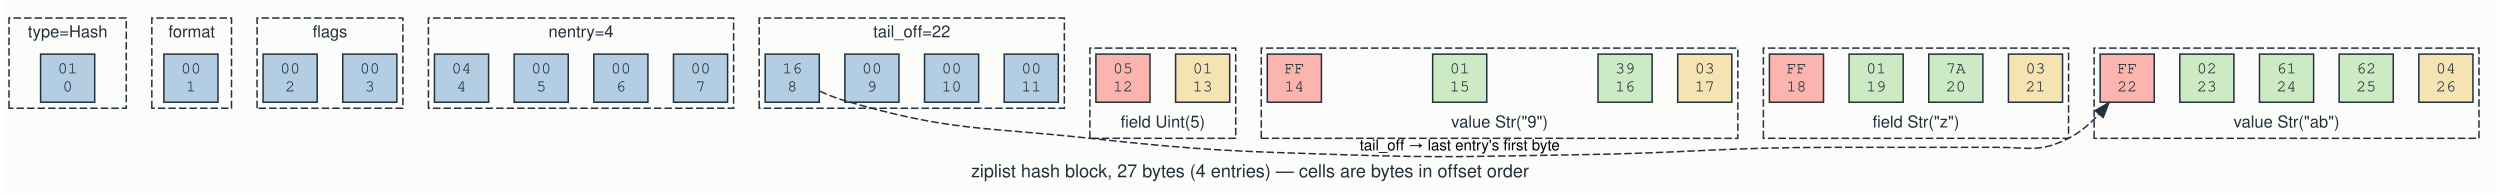
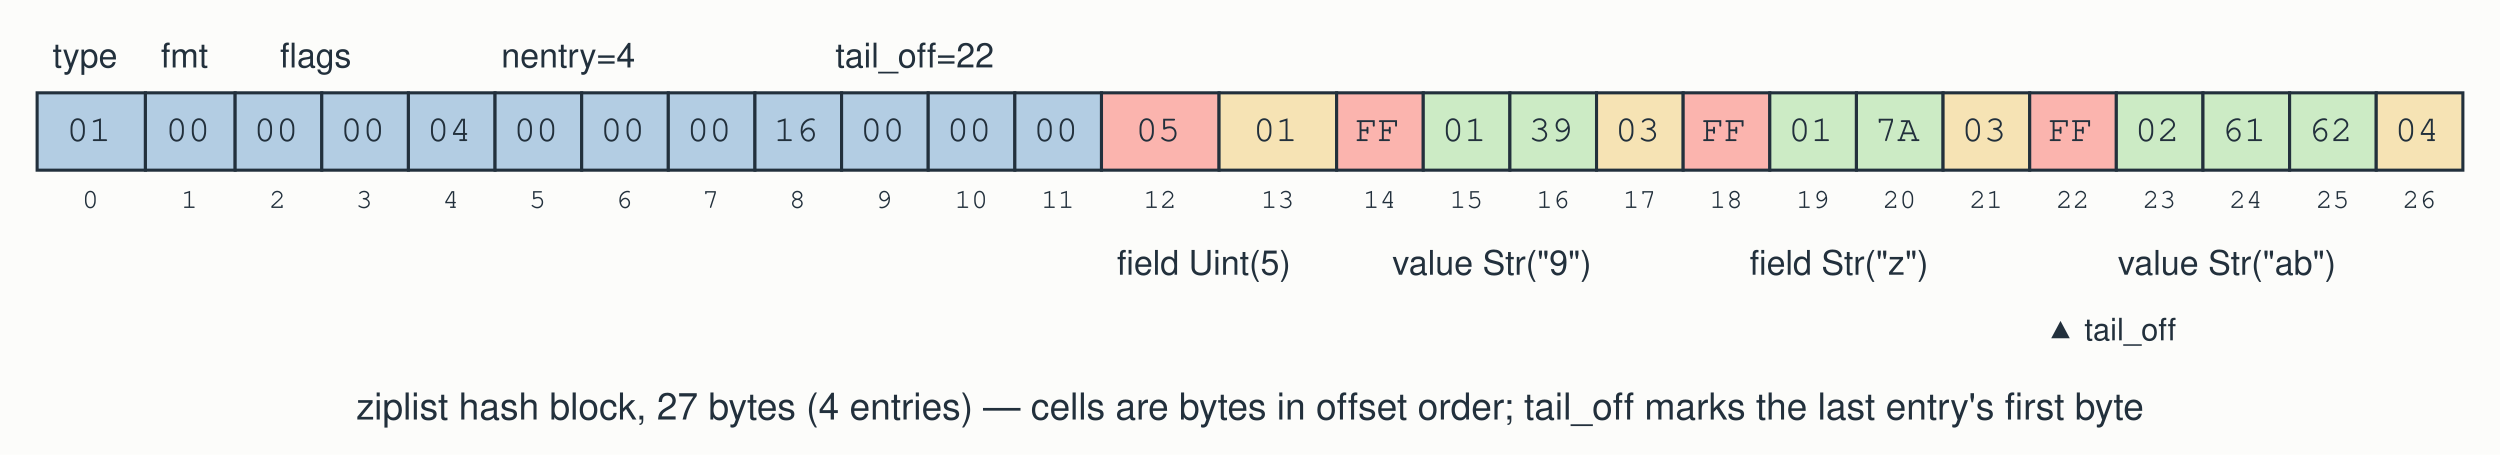
- <svg xmlns="http://www.w3.org/2000/svg" width="1659pt" height="129pt" viewBox="0.00 0.00 1659.00 129.31">
-   <g id="graph0" class="graph" transform="scale(1 1) rotate(0) translate(4 125.31)">
-     <polygon fill="#fcfcfa" stroke="transparent" points="-4,4 -4,-125.31 1655,-125.31 1655,4 -4,4" />
-     <text text-anchor="middle" x="825.5" y="-7.4" font-family="Helvetica,sans-Serif" font-size="12.00" fill="#22303c">ziplist hash block, 27 bytes (4 entries) — cells are bytes in offset order</text>
-     <g id="clust1" class="cluster">
-       <polygon fill="#fcfcfa" stroke="#22303c" stroke-dasharray="5,2" points="0,-53.31 0,-113.31 78,-113.31 78,-53.31 0,-53.31" />
-       <text text-anchor="middle" x="39" y="-100.51" font-family="Helvetica,sans-Serif" font-size="11.00" fill="#22303c">type=Hash</text>
-     </g>
-     <g id="clust2" class="cluster">
-       <polygon fill="#fcfcfa" stroke="#22303c" stroke-dasharray="5,2" points="95,-53.31 95,-113.31 148,-113.31 148,-53.31 95,-53.31" />
-       <text text-anchor="middle" x="121.5" y="-100.51" font-family="Helvetica,sans-Serif" font-size="11.00" fill="#22303c">format</text>
-     </g>
-     <g id="clust3" class="cluster">
-       <polygon fill="#fcfcfa" stroke="#22303c" stroke-dasharray="5,2" points="165,-53.31 165,-113.31 262,-113.31 262,-53.31 165,-53.31" />
-       <text text-anchor="middle" x="213.5" y="-100.51" font-family="Helvetica,sans-Serif" font-size="11.00" fill="#22303c">flags</text>
-     </g>
-     <g id="clust4" class="cluster">
-       <polygon fill="#fcfcfa" stroke="#22303c" stroke-dasharray="5,2" points="279,-53.31 279,-113.31 482,-113.31 482,-53.31 279,-53.31" />
-       <text text-anchor="middle" x="380.5" y="-100.51" font-family="Helvetica,sans-Serif" font-size="11.00" fill="#22303c">nentry=4</text>
-     </g>
-     <g id="clust5" class="cluster">
-       <polygon fill="#fcfcfa" stroke="#22303c" stroke-dasharray="5,2" points="499,-53.31 499,-113.31 702,-113.31 702,-53.31 499,-53.31" />
-       <text text-anchor="middle" x="600.5" y="-100.51" font-family="Helvetica,sans-Serif" font-size="11.00" fill="#22303c">tail_off=22</text>
-     </g>
-     <g id="clust6" class="cluster">
-       <polygon fill="#fcfcfa" stroke="#22303c" stroke-dasharray="5,2" points="719,-33.31 719,-93.31 816,-93.31 816,-33.31 719,-33.31" />
-       <text text-anchor="middle" x="767.5" y="-40.51" font-family="Helvetica,sans-Serif" font-size="11.00" fill="#22303c">field Uint(5)</text>
-     </g>
-     <g id="clust7" class="cluster">
-       <polygon fill="#fcfcfa" stroke="#22303c" stroke-dasharray="5,2" points="833,-33.31 833,-93.31 1150,-93.31 1150,-33.31 833,-33.31" />
-       <text text-anchor="middle" x="991.5" y="-40.51" font-family="Helvetica,sans-Serif" font-size="11.00" fill="#22303c">value Str("9")</text>
-     </g>
-     <g id="clust8" class="cluster">
-       <polygon fill="#fcfcfa" stroke="#22303c" stroke-dasharray="5,2" points="1167,-33.31 1167,-93.31 1370,-93.31 1370,-33.31 1167,-33.31" />
-       <text text-anchor="middle" x="1268.5" y="-40.51" font-family="Helvetica,sans-Serif" font-size="11.00" fill="#22303c">field Str("z")</text>
-     </g>
-     <g id="clust9" class="cluster">
-       <polygon fill="#fcfcfa" stroke="#22303c" stroke-dasharray="5,2" points="1387,-33.31 1387,-93.31 1643,-93.31 1643,-33.31 1387,-33.31" />
-       <text text-anchor="middle" x="1515" y="-40.51" font-family="Helvetica,sans-Serif" font-size="11.00" fill="#22303c">value Str("ab")</text>
-     </g>
+ <svg xmlns="http://www.w3.org/2000/svg" width="808pt" height="147pt" viewBox="0.00 0.00 808.00 147.00">
+   <g id="graph0" class="graph" transform="scale(1 1) rotate(0) translate(4 143)">
+     <polygon fill="#fcfcfa" stroke="transparent" points="-4,4 -4,-143 804,-143 804,4 -4,4" />
+     <text text-anchor="middle" x="400" y="-7.4" font-family="Helvetica,sans-Serif" font-size="12.00" fill="#22303c">ziplist hash block, 27 bytes (4 entries) — cells are bytes in offset order; tail_off marks the last entry's first byte</text>
    <g id="node1" class="node">
-       <polygon fill="#b3cde3" stroke="#22303c" points="57,-89.31 21,-89.31 21,-57.31 57,-57.31 57,-89.31" />
-       <text text-anchor="middle" x="39" y="-76.51" font-family="Courier,monospace" font-size="11.00" fill="#22303c">01</text>
-       <text text-anchor="middle" x="39" y="-64.51" font-family="Courier,monospace" font-size="11.00" fill="#22303c">0</text>
-     </g>
-     <g id="node2" class="node">
-       <polygon fill="#b3cde3" stroke="#22303c" points="139,-89.31 103,-89.31 103,-57.31 139,-57.31 139,-89.31" />
-       <text text-anchor="middle" x="121" y="-76.51" font-family="Courier,monospace" font-size="11.00" fill="#22303c">00</text>
-       <text text-anchor="middle" x="121" y="-64.51" font-family="Courier,monospace" font-size="11.00" fill="#22303c">1</text>
-     </g>
-     <g id="node3" class="node">
-       <polygon fill="#b3cde3" stroke="#22303c" points="205,-89.31 169,-89.31 169,-57.31 205,-57.31 205,-89.31" />
-       <text text-anchor="middle" x="187" y="-76.51" font-family="Courier,monospace" font-size="11.00" fill="#22303c">00</text>
-       <text text-anchor="middle" x="187" y="-64.51" font-family="Courier,monospace" font-size="11.00" fill="#22303c">2</text>
-     </g>
-     <g id="node4" class="node">
-       <polygon fill="#b3cde3" stroke="#22303c" points="258,-89.31 222,-89.31 222,-57.31 258,-57.31 258,-89.31" />
-       <text text-anchor="middle" x="240" y="-76.51" font-family="Courier,monospace" font-size="11.00" fill="#22303c">00</text>
-       <text text-anchor="middle" x="240" y="-64.51" font-family="Courier,monospace" font-size="11.00" fill="#22303c">3</text>
-     </g>
-     <g id="node5" class="node">
-       <polygon fill="#b3cde3" stroke="#22303c" points="319,-89.31 283,-89.31 283,-57.31 319,-57.31 319,-89.31" />
-       <text text-anchor="middle" x="301" y="-76.51" font-family="Courier,monospace" font-size="11.00" fill="#22303c">04</text>
-       <text text-anchor="middle" x="301" y="-64.51" font-family="Courier,monospace" font-size="11.00" fill="#22303c">4</text>
-     </g>
-     <g id="node6" class="node">
-       <polygon fill="#b3cde3" stroke="#22303c" points="372,-89.31 336,-89.31 336,-57.31 372,-57.31 372,-89.31" />
-       <text text-anchor="middle" x="354" y="-76.51" font-family="Courier,monospace" font-size="11.00" fill="#22303c">00</text>
-       <text text-anchor="middle" x="354" y="-64.51" font-family="Courier,monospace" font-size="11.00" fill="#22303c">5</text>
-     </g>
-     <g id="node7" class="node">
-       <polygon fill="#b3cde3" stroke="#22303c" points="425,-89.31 389,-89.31 389,-57.31 425,-57.31 425,-89.31" />
-       <text text-anchor="middle" x="407" y="-76.51" font-family="Courier,monospace" font-size="11.00" fill="#22303c">00</text>
-       <text text-anchor="middle" x="407" y="-64.51" font-family="Courier,monospace" font-size="11.00" fill="#22303c">6</text>
-     </g>
-     <g id="node8" class="node">
-       <polygon fill="#b3cde3" stroke="#22303c" points="478,-89.31 442,-89.31 442,-57.31 478,-57.31 478,-89.31" />
-       <text text-anchor="middle" x="460" y="-76.51" font-family="Courier,monospace" font-size="11.00" fill="#22303c">00</text>
-       <text text-anchor="middle" x="460" y="-64.51" font-family="Courier,monospace" font-size="11.00" fill="#22303c">7</text>
-     </g>
-     <g id="node9" class="node">
-       <polygon fill="#b3cde3" stroke="#22303c" points="539,-89.31 503,-89.31 503,-57.31 539,-57.31 539,-89.31" />
-       <text text-anchor="middle" x="521" y="-76.51" font-family="Courier,monospace" font-size="11.00" fill="#22303c">16</text>
-       <text text-anchor="middle" x="521" y="-64.51" font-family="Courier,monospace" font-size="11.00" fill="#22303c">8</text>
-     </g>
-     <g id="node10" class="node">
-       <polygon fill="#b3cde3" stroke="#22303c" points="592,-89.31 556,-89.31 556,-57.31 592,-57.31 592,-89.31" />
-       <text text-anchor="middle" x="574" y="-76.51" font-family="Courier,monospace" font-size="11.00" fill="#22303c">00</text>
-       <text text-anchor="middle" x="574" y="-64.51" font-family="Courier,monospace" font-size="11.00" fill="#22303c">9</text>
-     </g>
-     <g id="node23" class="node">
-       <polygon fill="#fbb4ae" stroke="#22303c" points="1427,-89.31 1391,-89.31 1391,-57.31 1427,-57.31 1427,-89.31" />
-       <text text-anchor="middle" x="1409" y="-76.51" font-family="Courier,monospace" font-size="11.00" fill="#22303c">FF</text>
-       <text text-anchor="middle" x="1409" y="-64.51" font-family="Courier,monospace" font-size="11.00" fill="#22303c">22</text>
-     </g>
-     <g id="edge27" class="edge">
-       <path fill="none" stroke="#22303c" stroke-dasharray="5,2" d="M539.32,-64.62C544.57,-62.27 550.43,-59.93 556,-58.31 626.36,-37.78 646.14,-41.22 719,-33.31 794.71,-25.08 813.88,-24.75 890,-22.31 956.63,-20.17 973.34,-21.36 1040,-22.31 1117.8,-23.42 1137.19,-27.31 1215,-27.31 1215,-27.31 1215,-27.31 1322,-27.31 1343.5,-27.31 1350.81,-23.62 1370,-33.31 1377.57,-37.13 1384.46,-43.1 1390.22,-49.27" />
-       <polygon fill="#22303c" stroke="#22303c" points="1387.72,-51.74 1396.89,-57.05 1393.04,-47.18 1387.72,-51.74" />
-       <text text-anchor="middle" x="965" y="-25.31" font-family="Helvetica,sans-Serif" font-size="10.00">tail_off → last entry's first byte</text>
-     </g>
-     <g id="node11" class="node">
-       <polygon fill="#b3cde3" stroke="#22303c" points="645,-89.31 609,-89.31 609,-57.31 645,-57.31 645,-89.31" />
-       <text text-anchor="middle" x="627" y="-76.51" font-family="Courier,monospace" font-size="11.00" fill="#22303c">00</text>
-       <text text-anchor="middle" x="627" y="-64.51" font-family="Courier,monospace" font-size="11.00" fill="#22303c">10</text>
-     </g>
-     <g id="node12" class="node">
-       <polygon fill="#b3cde3" stroke="#22303c" points="698,-89.31 662,-89.31 662,-57.31 698,-57.31 698,-89.31" />
-       <text text-anchor="middle" x="680" y="-76.51" font-family="Courier,monospace" font-size="11.00" fill="#22303c">00</text>
-       <text text-anchor="middle" x="680" y="-64.51" font-family="Courier,monospace" font-size="11.00" fill="#22303c">11</text>
-     </g>
-     <g id="node13" class="node">
-       <polygon fill="#fbb4ae" stroke="#22303c" points="759,-89.31 723,-89.31 723,-57.31 759,-57.31 759,-89.31" />
-       <text text-anchor="middle" x="741" y="-76.51" font-family="Courier,monospace" font-size="11.00" fill="#22303c">05</text>
-       <text text-anchor="middle" x="741" y="-64.51" font-family="Courier,monospace" font-size="11.00" fill="#22303c">12</text>
-     </g>
-     <g id="node14" class="node">
-       <polygon fill="#f6e3b4" stroke="#22303c" points="812,-89.31 776,-89.31 776,-57.31 812,-57.31 812,-89.31" />
-       <text text-anchor="middle" x="794" y="-76.51" font-family="Courier,monospace" font-size="11.00" fill="#22303c">01</text>
-       <text text-anchor="middle" x="794" y="-64.51" font-family="Courier,monospace" font-size="11.00" fill="#22303c">13</text>
-     </g>
-     <g id="node15" class="node">
-       <polygon fill="#fbb4ae" stroke="#22303c" points="873,-89.31 837,-89.31 837,-57.31 873,-57.31 873,-89.31" />
-       <text text-anchor="middle" x="855" y="-76.51" font-family="Courier,monospace" font-size="11.00" fill="#22303c">FF</text>
-       <text text-anchor="middle" x="855" y="-64.51" font-family="Courier,monospace" font-size="11.00" fill="#22303c">14</text>
-     </g>
-     <g id="node16" class="node">
-       <polygon fill="#ccebc5" stroke="#22303c" points="983,-89.31 947,-89.31 947,-57.31 983,-57.31 983,-89.31" />
-       <text text-anchor="middle" x="965" y="-76.51" font-family="Courier,monospace" font-size="11.00" fill="#22303c">01</text>
-       <text text-anchor="middle" x="965" y="-64.51" font-family="Courier,monospace" font-size="11.00" fill="#22303c">15</text>
-     </g>
-     <g id="node17" class="node">
-       <polygon fill="#ccebc5" stroke="#22303c" points="1093,-89.31 1057,-89.31 1057,-57.31 1093,-57.31 1093,-89.31" />
-       <text text-anchor="middle" x="1075" y="-76.51" font-family="Courier,monospace" font-size="11.00" fill="#22303c">39</text>
-       <text text-anchor="middle" x="1075" y="-64.51" font-family="Courier,monospace" font-size="11.00" fill="#22303c">16</text>
-     </g>
-     <g id="node18" class="node">
-       <polygon fill="#f6e3b4" stroke="#22303c" points="1146,-89.31 1110,-89.31 1110,-57.31 1146,-57.31 1146,-89.31" />
-       <text text-anchor="middle" x="1128" y="-76.51" font-family="Courier,monospace" font-size="11.00" fill="#22303c">03</text>
-       <text text-anchor="middle" x="1128" y="-64.51" font-family="Courier,monospace" font-size="11.00" fill="#22303c">17</text>
-     </g>
-     <g id="node19" class="node">
-       <polygon fill="#fbb4ae" stroke="#22303c" points="1207,-89.31 1171,-89.31 1171,-57.31 1207,-57.31 1207,-89.31" />
-       <text text-anchor="middle" x="1189" y="-76.51" font-family="Courier,monospace" font-size="11.00" fill="#22303c">FF</text>
-       <text text-anchor="middle" x="1189" y="-64.51" font-family="Courier,monospace" font-size="11.00" fill="#22303c">18</text>
-     </g>
-     <g id="node20" class="node">
-       <polygon fill="#ccebc5" stroke="#22303c" points="1260,-89.31 1224,-89.31 1224,-57.31 1260,-57.31 1260,-89.31" />
-       <text text-anchor="middle" x="1242" y="-76.51" font-family="Courier,monospace" font-size="11.00" fill="#22303c">01</text>
-       <text text-anchor="middle" x="1242" y="-64.51" font-family="Courier,monospace" font-size="11.00" fill="#22303c">19</text>
-     </g>
-     <g id="node21" class="node">
-       <polygon fill="#ccebc5" stroke="#22303c" points="1313,-89.31 1277,-89.31 1277,-57.31 1313,-57.31 1313,-89.31" />
-       <text text-anchor="middle" x="1295" y="-76.51" font-family="Courier,monospace" font-size="11.00" fill="#22303c">7A</text>
-       <text text-anchor="middle" x="1295" y="-64.51" font-family="Courier,monospace" font-size="11.00" fill="#22303c">20</text>
-     </g>
-     <g id="node22" class="node">
-       <polygon fill="#f6e3b4" stroke="#22303c" points="1366,-89.31 1330,-89.31 1330,-57.31 1366,-57.31 1366,-89.31" />
-       <text text-anchor="middle" x="1348" y="-76.51" font-family="Courier,monospace" font-size="11.00" fill="#22303c">03</text>
-       <text text-anchor="middle" x="1348" y="-64.51" font-family="Courier,monospace" font-size="11.00" fill="#22303c">21</text>
-     </g>
-     <g id="node24" class="node">
-       <polygon fill="#ccebc5" stroke="#22303c" points="1480,-89.31 1444,-89.31 1444,-57.31 1480,-57.31 1480,-89.31" />
-       <text text-anchor="middle" x="1462" y="-76.51" font-family="Courier,monospace" font-size="11.00" fill="#22303c">02</text>
-       <text text-anchor="middle" x="1462" y="-64.51" font-family="Courier,monospace" font-size="11.00" fill="#22303c">23</text>
-     </g>
-     <g id="node25" class="node">
-       <polygon fill="#ccebc5" stroke="#22303c" points="1533,-89.31 1497,-89.31 1497,-57.31 1533,-57.31 1533,-89.31" />
-       <text text-anchor="middle" x="1515" y="-76.51" font-family="Courier,monospace" font-size="11.00" fill="#22303c">61</text>
-       <text text-anchor="middle" x="1515" y="-64.51" font-family="Courier,monospace" font-size="11.00" fill="#22303c">24</text>
-     </g>
-     <g id="node26" class="node">
-       <polygon fill="#ccebc5" stroke="#22303c" points="1586,-89.31 1550,-89.31 1550,-57.31 1586,-57.31 1586,-89.31" />
-       <text text-anchor="middle" x="1568" y="-76.51" font-family="Courier,monospace" font-size="11.00" fill="#22303c">62</text>
-       <text text-anchor="middle" x="1568" y="-64.51" font-family="Courier,monospace" font-size="11.00" fill="#22303c">25</text>
-     </g>
-     <g id="node27" class="node">
-       <polygon fill="#f6e3b4" stroke="#22303c" points="1639,-89.31 1603,-89.31 1603,-57.31 1639,-57.31 1639,-89.31" />
-       <text text-anchor="middle" x="1621" y="-76.51" font-family="Courier,monospace" font-size="11.00" fill="#22303c">04</text>
-       <text text-anchor="middle" x="1621" y="-64.51" font-family="Courier,monospace" font-size="11.00" fill="#22303c">26</text>
+       <text text-anchor="start" x="13" y="-121.2" font-family="Helvetica,sans-Serif" font-size="11.00" fill="#22303c">type</text>
+       <text text-anchor="start" x="48" y="-121.2" font-family="Helvetica,sans-Serif" font-size="11.00" fill="#22303c">fmt</text>
+       <text text-anchor="start" x="86.5" y="-121.2" font-family="Helvetica,sans-Serif" font-size="11.00" fill="#22303c">flags</text>
+       <text text-anchor="start" x="158" y="-121.2" font-family="Helvetica,sans-Serif" font-size="11.00" fill="#22303c">nentry=4</text>
+       <text text-anchor="start" x="266" y="-121.2" font-family="Helvetica,sans-Serif" font-size="11.00" fill="#22303c">tail_off=22</text>
+       <polygon fill="#b3cde3" stroke="transparent" points="8,-88 8,-113 43,-113 43,-88 8,-88" />
+       <polygon fill="none" stroke="#22303c" points="8,-88 8,-113 43,-113 43,-88 8,-88" />
+       <text text-anchor="start" x="17.5" y="-97.4" font-family="Courier,monospace" font-size="12.00" fill="#22303c">01</text>
+       <polygon fill="#b3cde3" stroke="transparent" points="43,-88 43,-113 72,-113 72,-88 43,-88" />
+       <polygon fill="none" stroke="#22303c" points="43,-88 43,-113 72,-113 72,-88 43,-88" />
+       <text text-anchor="start" x="49.5" y="-97.4" font-family="Courier,monospace" font-size="12.00" fill="#22303c">00</text>
+       <polygon fill="#b3cde3" stroke="transparent" points="72,-88 72,-113 100,-113 100,-88 72,-88" />
+       <polygon fill="none" stroke="#22303c" points="72,-88 72,-113 100,-113 100,-88 72,-88" />
+       <text text-anchor="start" x="78" y="-97.4" font-family="Courier,monospace" font-size="12.00" fill="#22303c">00</text>
+       <polygon fill="#b3cde3" stroke="transparent" points="100,-88 100,-113 128,-113 128,-88 100,-88" />
+       <polygon fill="none" stroke="#22303c" points="100,-88 100,-113 128,-113 128,-88 100,-88" />
+       <text text-anchor="start" x="106" y="-97.4" font-family="Courier,monospace" font-size="12.00" fill="#22303c">00</text>
+       <polygon fill="#b3cde3" stroke="transparent" points="128,-88 128,-113 156,-113 156,-88 128,-88" />
+       <polygon fill="none" stroke="#22303c" points="128,-88 128,-113 156,-113 156,-88 128,-88" />
+       <text text-anchor="start" x="134" y="-97.4" font-family="Courier,monospace" font-size="12.00" fill="#22303c">04</text>
+       <polygon fill="#b3cde3" stroke="transparent" points="156,-88 156,-113 184,-113 184,-88 156,-88" />
+       <polygon fill="none" stroke="#22303c" points="156,-88 156,-113 184,-113 184,-88 156,-88" />
+       <text text-anchor="start" x="162" y="-97.4" font-family="Courier,monospace" font-size="12.00" fill="#22303c">00</text>
+       <polygon fill="#b3cde3" stroke="transparent" points="184,-88 184,-113 212,-113 212,-88 184,-88" />
+       <polygon fill="none" stroke="#22303c" points="184,-88 184,-113 212,-113 212,-88 184,-88" />
+       <text text-anchor="start" x="190" y="-97.4" font-family="Courier,monospace" font-size="12.00" fill="#22303c">00</text>
+       <polygon fill="#b3cde3" stroke="transparent" points="212,-88 212,-113 240,-113 240,-88 212,-88" />
+       <polygon fill="none" stroke="#22303c" points="212,-88 212,-113 240,-113 240,-88 212,-88" />
+       <text text-anchor="start" x="218" y="-97.4" font-family="Courier,monospace" font-size="12.00" fill="#22303c">00</text>
+       <polygon fill="#b3cde3" stroke="transparent" points="240,-88 240,-113 268,-113 268,-88 240,-88" />
+       <polygon fill="none" stroke="#22303c" points="240,-88 240,-113 268,-113 268,-88 240,-88" />
+       <text text-anchor="start" x="246" y="-97.4" font-family="Courier,monospace" font-size="12.00" fill="#22303c">16</text>
+       <polygon fill="#b3cde3" stroke="transparent" points="268,-88 268,-113 296,-113 296,-88 268,-88" />
+       <polygon fill="none" stroke="#22303c" points="268,-88 268,-113 296,-113 296,-88 268,-88" />
+       <text text-anchor="start" x="274" y="-97.4" font-family="Courier,monospace" font-size="12.00" fill="#22303c">00</text>
+       <polygon fill="#b3cde3" stroke="transparent" points="296,-88 296,-113 324,-113 324,-88 296,-88" />
+       <polygon fill="none" stroke="#22303c" points="296,-88 296,-113 324,-113 324,-88 296,-88" />
+       <text text-anchor="start" x="302" y="-97.4" font-family="Courier,monospace" font-size="12.00" fill="#22303c">00</text>
+       <polygon fill="#b3cde3" stroke="transparent" points="324,-88 324,-113 352,-113 352,-88 324,-88" />
+       <polygon fill="none" stroke="#22303c" points="324,-88 324,-113 352,-113 352,-88 324,-88" />
+       <text text-anchor="start" x="330" y="-97.4" font-family="Courier,monospace" font-size="12.00" fill="#22303c">00</text>
+       <polygon fill="#fbb4ae" stroke="transparent" points="352,-88 352,-113 390,-113 390,-88 352,-88" />
+       <polygon fill="none" stroke="#22303c" points="352,-88 352,-113 390,-113 390,-88 352,-88" />
+       <text text-anchor="start" x="363" y="-97.4" font-family="Courier,monospace" font-size="12.00" fill="#22303c">05</text>
+       <polygon fill="#f6e3b4" stroke="transparent" points="390,-88 390,-113 428,-113 428,-88 390,-88" />
+       <polygon fill="none" stroke="#22303c" points="390,-88 390,-113 428,-113 428,-88 390,-88" />
+       <text text-anchor="start" x="401" y="-97.4" font-family="Courier,monospace" font-size="12.00" fill="#22303c">01</text>
+       <polygon fill="#fbb4ae" stroke="transparent" points="428,-88 428,-113 456,-113 456,-88 428,-88" />
+       <polygon fill="none" stroke="#22303c" points="428,-88 428,-113 456,-113 456,-88 428,-88" />
+       <text text-anchor="start" x="434" y="-97.4" font-family="Courier,monospace" font-size="12.00" fill="#22303c">FF</text>
+       <polygon fill="#ccebc5" stroke="transparent" points="456,-88 456,-113 484,-113 484,-88 456,-88" />
+       <polygon fill="none" stroke="#22303c" points="456,-88 456,-113 484,-113 484,-88 456,-88" />
+       <text text-anchor="start" x="462" y="-97.4" font-family="Courier,monospace" font-size="12.00" fill="#22303c">01</text>
+       <polygon fill="#ccebc5" stroke="transparent" points="484,-88 484,-113 512,-113 512,-88 484,-88" />
+       <polygon fill="none" stroke="#22303c" points="484,-88 484,-113 512,-113 512,-88 484,-88" />
+       <text text-anchor="start" x="490" y="-97.4" font-family="Courier,monospace" font-size="12.00" fill="#22303c">39</text>
+       <polygon fill="#f6e3b4" stroke="transparent" points="512,-88 512,-113 540,-113 540,-88 512,-88" />
+       <polygon fill="none" stroke="#22303c" points="512,-88 512,-113 540,-113 540,-88 512,-88" />
+       <text text-anchor="start" x="518" y="-97.4" font-family="Courier,monospace" font-size="12.00" fill="#22303c">03</text>
+       <polygon fill="#fbb4ae" stroke="transparent" points="540,-88 540,-113 568,-113 568,-88 540,-88" />
+       <polygon fill="none" stroke="#22303c" points="540,-88 540,-113 568,-113 568,-88 540,-88" />
+       <text text-anchor="start" x="546" y="-97.4" font-family="Courier,monospace" font-size="12.00" fill="#22303c">FF</text>
+       <polygon fill="#ccebc5" stroke="transparent" points="568,-88 568,-113 596,-113 596,-88 568,-88" />
+       <polygon fill="none" stroke="#22303c" points="568,-88 568,-113 596,-113 596,-88 568,-88" />
+       <text text-anchor="start" x="574" y="-97.4" font-family="Courier,monospace" font-size="12.00" fill="#22303c">01</text>
+       <polygon fill="#ccebc5" stroke="transparent" points="596,-88 596,-113 624,-113 624,-88 596,-88" />
+       <polygon fill="none" stroke="#22303c" points="596,-88 596,-113 624,-113 624,-88 596,-88" />
+       <text text-anchor="start" x="602" y="-97.4" font-family="Courier,monospace" font-size="12.00" fill="#22303c">7A</text>
+       <polygon fill="#f6e3b4" stroke="transparent" points="624,-88 624,-113 652,-113 652,-88 624,-88" />
+       <polygon fill="none" stroke="#22303c" points="624,-88 624,-113 652,-113 652,-88 624,-88" />
+       <text text-anchor="start" x="630" y="-97.4" font-family="Courier,monospace" font-size="12.00" fill="#22303c">03</text>
+       <polygon fill="#fbb4ae" stroke="transparent" points="652,-88 652,-113 680,-113 680,-88 652,-88" />
+       <polygon fill="none" stroke="#22303c" points="652,-88 652,-113 680,-113 680,-88 652,-88" />
+       <text text-anchor="start" x="658" y="-97.4" font-family="Courier,monospace" font-size="12.00" fill="#22303c">FF</text>
+       <polygon fill="#ccebc5" stroke="transparent" points="680,-88 680,-113 708,-113 708,-88 680,-88" />
+       <polygon fill="none" stroke="#22303c" points="680,-88 680,-113 708,-113 708,-88 680,-88" />
+       <text text-anchor="start" x="686" y="-97.4" font-family="Courier,monospace" font-size="12.00" fill="#22303c">02</text>
+       <polygon fill="#ccebc5" stroke="transparent" points="708,-88 708,-113 736,-113 736,-88 708,-88" />
+       <polygon fill="none" stroke="#22303c" points="708,-88 708,-113 736,-113 736,-88 708,-88" />
+       <text text-anchor="start" x="714" y="-97.4" font-family="Courier,monospace" font-size="12.00" fill="#22303c">61</text>
+       <polygon fill="#ccebc5" stroke="transparent" points="736,-88 736,-113 764,-113 764,-88 736,-88" />
+       <polygon fill="none" stroke="#22303c" points="736,-88 736,-113 764,-113 764,-88 736,-88" />
+       <text text-anchor="start" x="742" y="-97.4" font-family="Courier,monospace" font-size="12.00" fill="#22303c">62</text>
+       <polygon fill="#f6e3b4" stroke="transparent" points="764,-88 764,-113 792,-113 792,-88 764,-88" />
+       <polygon fill="none" stroke="#22303c" points="764,-88 764,-113 792,-113 792,-88 764,-88" />
+       <text text-anchor="start" x="770" y="-97.4" font-family="Courier,monospace" font-size="12.00" fill="#22303c">04</text>
+       <text text-anchor="start" x="22.5" y="-75.8" font-family="Courier,monospace" font-size="9.00" fill="#22303c">0</text>
+       <text text-anchor="start" x="54.5" y="-75.8" font-family="Courier,monospace" font-size="9.00" fill="#22303c">1</text>
+       <text text-anchor="start" x="83" y="-75.8" font-family="Courier,monospace" font-size="9.00" fill="#22303c">2</text>
+       <text text-anchor="start" x="111" y="-75.8" font-family="Courier,monospace" font-size="9.00" fill="#22303c">3</text>
+       <text text-anchor="start" x="139" y="-75.8" font-family="Courier,monospace" font-size="9.00" fill="#22303c">4</text>
+       <text text-anchor="start" x="167" y="-75.8" font-family="Courier,monospace" font-size="9.00" fill="#22303c">5</text>
+       <text text-anchor="start" x="195" y="-75.8" font-family="Courier,monospace" font-size="9.00" fill="#22303c">6</text>
+       <text text-anchor="start" x="223" y="-75.8" font-family="Courier,monospace" font-size="9.00" fill="#22303c">7</text>
+       <text text-anchor="start" x="251" y="-75.8" font-family="Courier,monospace" font-size="9.00" fill="#22303c">8</text>
+       <text text-anchor="start" x="279" y="-75.8" font-family="Courier,monospace" font-size="9.00" fill="#22303c">9</text>
+       <text text-anchor="start" x="304.5" y="-75.8" font-family="Courier,monospace" font-size="9.00" fill="#22303c">10</text>
+       <text text-anchor="start" x="332.5" y="-75.8" font-family="Courier,monospace" font-size="9.00" fill="#22303c">11</text>
+       <text text-anchor="start" x="365.5" y="-75.8" font-family="Courier,monospace" font-size="9.00" fill="#22303c">12</text>
+       <text text-anchor="start" x="403.5" y="-75.8" font-family="Courier,monospace" font-size="9.00" fill="#22303c">13</text>
+       <text text-anchor="start" x="436.5" y="-75.8" font-family="Courier,monospace" font-size="9.00" fill="#22303c">14</text>
+       <text text-anchor="start" x="464.5" y="-75.8" font-family="Courier,monospace" font-size="9.00" fill="#22303c">15</text>
+       <text text-anchor="start" x="492.5" y="-75.8" font-family="Courier,monospace" font-size="9.00" fill="#22303c">16</text>
+       <text text-anchor="start" x="520.5" y="-75.8" font-family="Courier,monospace" font-size="9.00" fill="#22303c">17</text>
+       <text text-anchor="start" x="548.5" y="-75.8" font-family="Courier,monospace" font-size="9.00" fill="#22303c">18</text>
+       <text text-anchor="start" x="576.5" y="-75.8" font-family="Courier,monospace" font-size="9.00" fill="#22303c">19</text>
+       <text text-anchor="start" x="604.5" y="-75.8" font-family="Courier,monospace" font-size="9.00" fill="#22303c">20</text>
+       <text text-anchor="start" x="632.5" y="-75.8" font-family="Courier,monospace" font-size="9.00" fill="#22303c">21</text>
+       <text text-anchor="start" x="660.5" y="-75.8" font-family="Courier,monospace" font-size="9.00" fill="#22303c">22</text>
+       <text text-anchor="start" x="688.5" y="-75.8" font-family="Courier,monospace" font-size="9.00" fill="#22303c">23</text>
+       <text text-anchor="start" x="716.5" y="-75.8" font-family="Courier,monospace" font-size="9.00" fill="#22303c">24</text>
+       <text text-anchor="start" x="744.5" y="-75.8" font-family="Courier,monospace" font-size="9.00" fill="#22303c">25</text>
+       <text text-anchor="start" x="772.5" y="-75.8" font-family="Courier,monospace" font-size="9.00" fill="#22303c">26</text>
+       <text text-anchor="start" x="357" y="-54.2" font-family="Helvetica,sans-Serif" font-size="11.00" fill="#22303c">field Uint(5)</text>
+       <text text-anchor="start" x="446" y="-54.2" font-family="Helvetica,sans-Serif" font-size="11.00" fill="#22303c">value Str("9")</text>
+       <text text-anchor="start" x="561.5" y="-54.2" font-family="Helvetica,sans-Serif" font-size="11.00" fill="#22303c">field Str("z")</text>
+       <text text-anchor="start" x="680.5" y="-54.2" font-family="Helvetica,sans-Serif" font-size="11.00" fill="#22303c">value Str("ab")</text>
+       <text text-anchor="start" x="657" y="-33" font-family="Helvetica,sans-Serif" font-size="10.00" fill="#22303c">▲ tail_off</text>
    </g>
  </g>
</svg>
